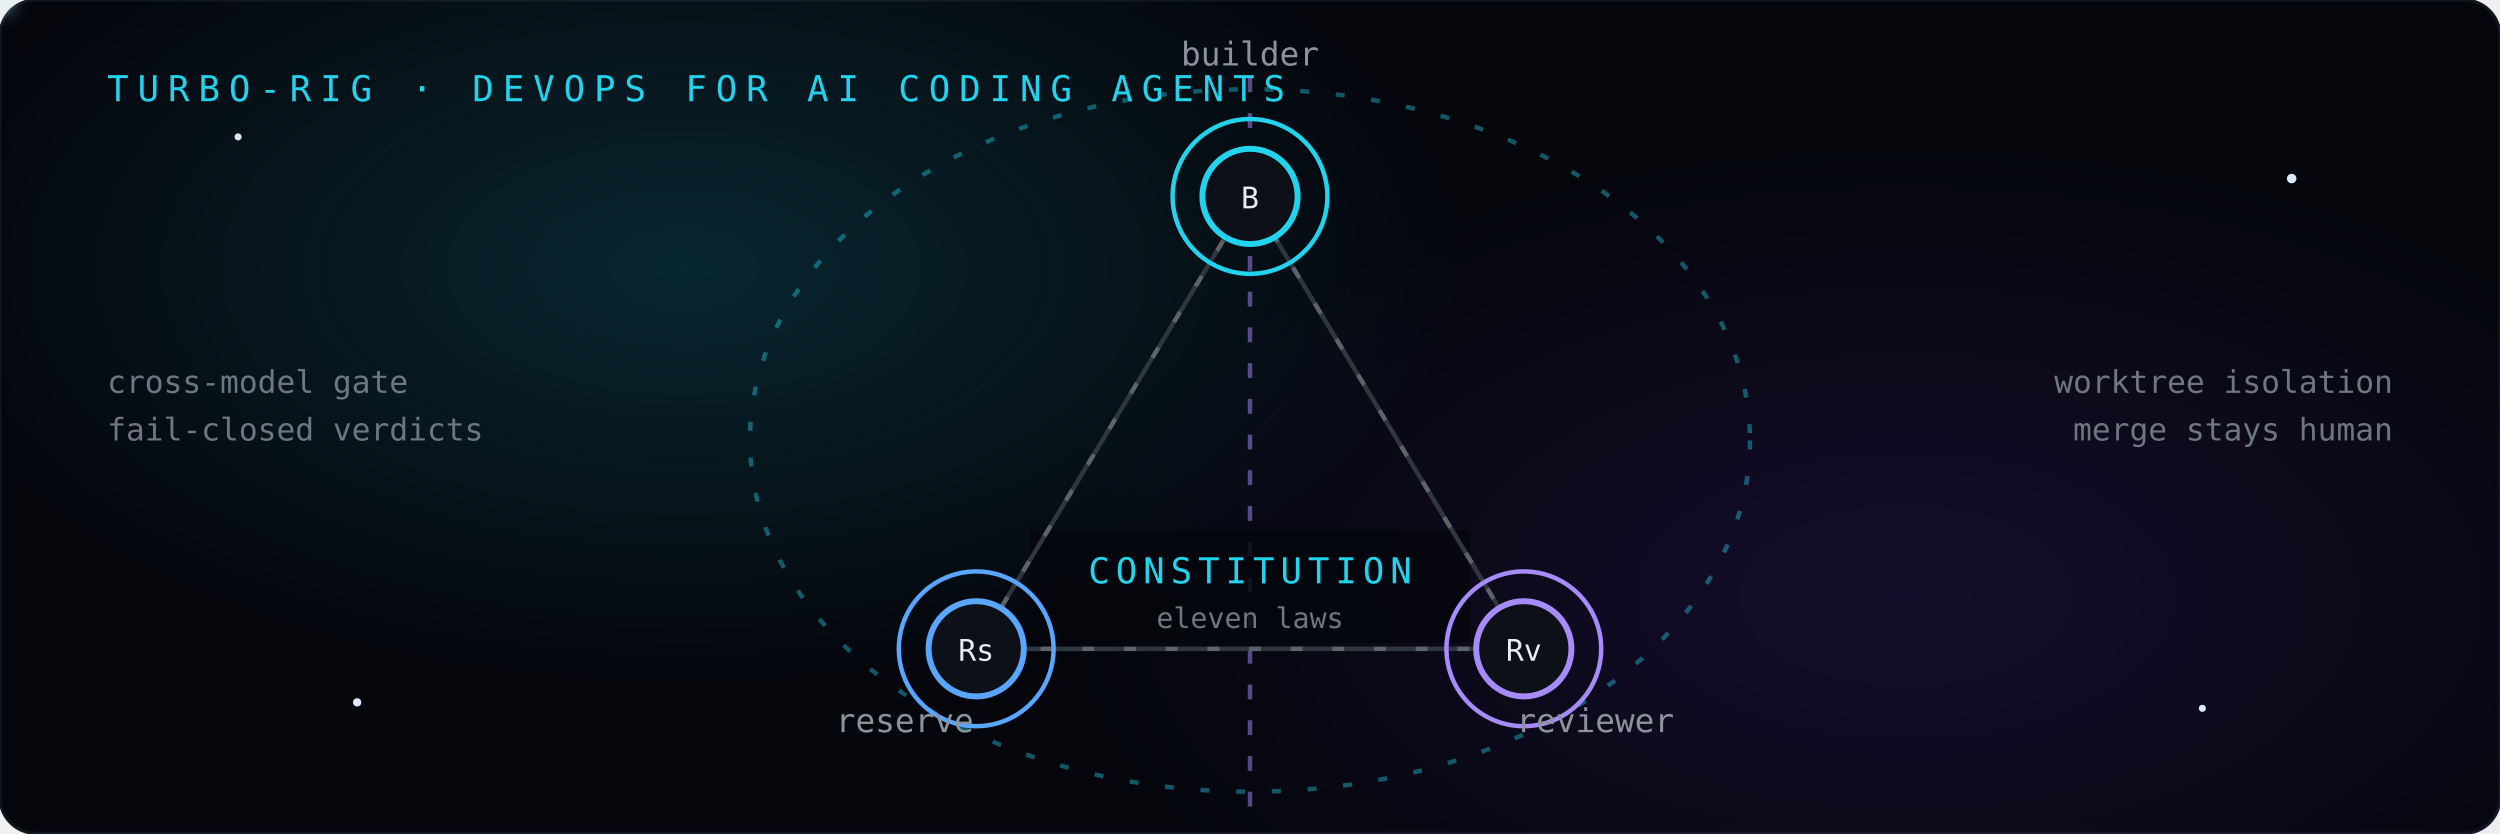
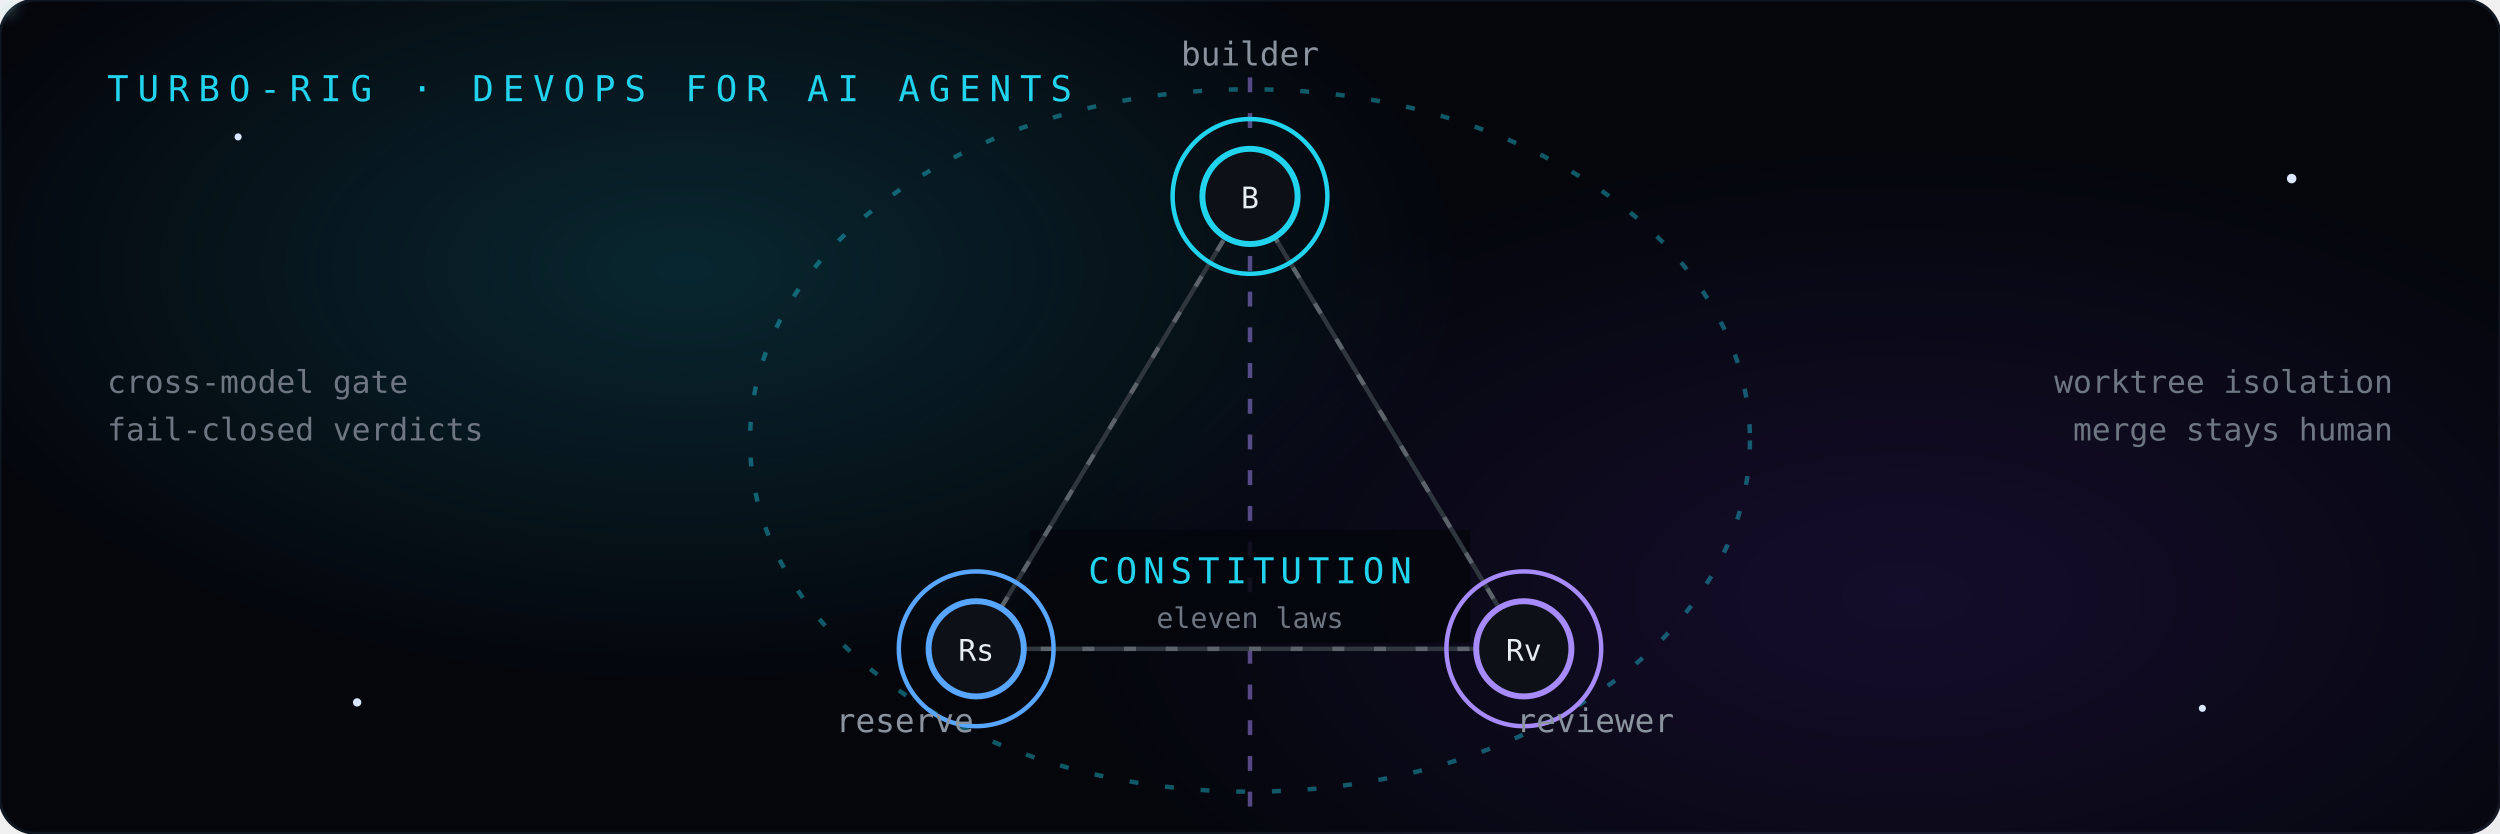
<svg xmlns="http://www.w3.org/2000/svg" width="840" height="280" viewBox="0 0 840 280" role="img" aria-label="Turbo Rig: a triangle of builder, reviewer and reserve lanes inside the loop, on a constitution spine. Cross-model review gate, fail-closed verdicts, merge stays human.">
  <defs>
    <filter id="trglow" x="-120%" y="-120%" width="340%" height="340%">
      <feGaussianBlur stdDeviation="3" />
    </filter>
    <radialGradient id="traur">
      <stop offset="0" stop-color="#22d3ee" stop-opacity="0.16" />
      <stop offset="1" stop-color="#22d3ee" stop-opacity="0" />
    </radialGradient>
    <radialGradient id="traur2">
      <stop offset="0" stop-color="#7c3aed" stop-opacity="0.14" />
      <stop offset="1" stop-color="#7c3aed" stop-opacity="0" />
    </radialGradient>
  </defs>
  <rect width="840" height="280" rx="12" fill="#04060c" stroke="#10161f" />
  <ellipse cx="230" cy="90" rx="260" ry="140" fill="url(#traur)">
    <animateTransform attributeName="transform" type="translate" values="0 0; 40 18; -24 10; 0 0" dur="24s" repeatCount="indefinite" />
  </ellipse>
  <ellipse cx="640" cy="200" rx="280" ry="150" fill="url(#traur2)">
    <animateTransform attributeName="transform" type="translate" values="0 0; -36 14; 20 -10; 0 0" dur="30s" repeatCount="indefinite" />
  </ellipse>
  <g>
    <circle cx="80" cy="46" r="1.2" fill="#dbe7ff">
      <animate attributeName="opacity" values="0.08;0.8;0.08" dur="3.2s" repeatCount="indefinite" />
    </circle>
    <circle cx="770" cy="60" r="1.6" fill="#dbe7ff">
      <animate attributeName="opacity" values="0.08;0.8;0.08" dur="2.9s" begin="-1.4s" repeatCount="indefinite" />
    </circle>
    <circle cx="740" cy="238" r="1.2" fill="#dbe7ff">
      <animate attributeName="opacity" values="0.08;0.8;0.08" dur="3.9s" begin="-2.1s" repeatCount="indefinite" />
    </circle>
    <circle cx="120" cy="236" r="1.4" fill="#dbe7ff">
      <animate attributeName="opacity" values="0.08;0.8;0.08" dur="3.5s" begin="-0.6s" repeatCount="indefinite" />
    </circle>
  </g>
-   <text x="36" y="34" font-family="ui-monospace, SFMono-Regular, Menlo, Consolas, monospace" font-size="12" letter-spacing="3" fill="#22d3ee">TURBO-RIG · DEVOPS FOR AI CODING AGENTS</text>
+   <text x="36" y="34" font-family="ui-monospace, SFMono-Regular, Menlo, Consolas, monospace" font-size="12" letter-spacing="3" fill="#22d3ee">TURBO-RIG · DEVOPS FOR AI AGENTS</text>
  <ellipse cx="420" cy="148" rx="168" ry="118" fill="none" stroke="#22d3ee" stroke-width="1.5" stroke-opacity="0.4" stroke-dasharray="3 9">
    <animate attributeName="stroke-dashoffset" from="0" to="-48" dur="6s" repeatCount="indefinite" />
  </ellipse>
  <line x1="420" y1="26" x2="420" y2="272" stroke="#a78bfa" stroke-width="1.5" stroke-opacity="0.5" stroke-dasharray="5 7">
    <animate attributeName="stroke-dashoffset" from="0" to="-24" dur="2.2s" repeatCount="indefinite" />
  </line>
  <rect x="346" y="178" width="148" height="38" fill="#04060c" opacity="0.85" />
  <path d="M420,66 L512,218 L328,218 Z" fill="none" stroke="#30363d" stroke-width="1.5" />
  <path d="M420,66 L512,218 L328,218 Z" fill="none" stroke="#e6edf3" stroke-width="1.5" stroke-opacity="0.25" stroke-dasharray="4 10">
    <animate attributeName="stroke-dashoffset" from="0" to="-28" dur="2s" repeatCount="indefinite" />
  </path>
  <circle cx="420" cy="66" r="26" fill="none" stroke="#22d3ee" stroke-width="1.5">
    <animate attributeName="opacity" values="0.08;0.7;0.08" dur="7s" begin="0s" repeatCount="indefinite" />
  </circle>
  <circle cx="512" cy="218" r="26" fill="none" stroke="#a78bfa" stroke-width="1.5">
    <animate attributeName="opacity" values="0.08;0.7;0.08" dur="7s" begin="2.33s" repeatCount="indefinite" />
  </circle>
  <circle cx="328" cy="218" r="26" fill="none" stroke="#58a6ff" stroke-width="1.5">
    <animate attributeName="opacity" values="0.08;0.7;0.08" dur="7s" begin="4.67s" repeatCount="indefinite" />
  </circle>
  <circle cx="420" cy="66" r="16" fill="#0d1117" stroke="#22d3ee" stroke-width="2" />
  <circle cx="512" cy="218" r="16" fill="#0d1117" stroke="#a78bfa" stroke-width="2" />
  <circle cx="328" cy="218" r="16" fill="#0d1117" stroke="#58a6ff" stroke-width="2" />
  <g font-family="ui-monospace, SFMono-Regular, Menlo, Consolas, monospace" font-size="10" fill="#e6edf3" text-anchor="middle">
    <text x="420" y="70">B</text>
    <text x="512" y="222">Rv</text>
    <text x="328" y="222">Rs</text>
  </g>
  <circle r="3.5" fill="#ffffff" filter="url(#trglow)">
    <animateMotion dur="7s" begin="-2.5s" repeatCount="indefinite" path="M420,66 L512,218 L328,218 Z" />
  </circle>
  <circle r="3" fill="#22d3ee" filter="url(#trglow)">
    <animateMotion dur="11s" begin="-4s" repeatCount="indefinite" path="M588,148 A 168,118 0 1,1 252,148 A 168,118 0 1,1 588,148" />
  </circle>
  <text x="420" y="196" text-anchor="middle" font-family="ui-monospace, SFMono-Regular, Menlo, Consolas, monospace" font-size="12" letter-spacing="2" fill="#22d3ee">CONSTITUTION</text>
  <text x="420" y="211" text-anchor="middle" font-family="ui-monospace, SFMono-Regular, Menlo, Consolas, monospace" font-size="9.5" fill="#6e7681">eleven laws</text>
  <g font-family="ui-monospace, SFMono-Regular, Menlo, Consolas, monospace" font-size="11" fill="#8b949e" text-anchor="middle">
    <text x="420" y="22" font-family="ui-monospace, SFMono-Regular, Menlo, Consolas, monospace" font-size="11" fill="#8b949e" text-anchor="middle">builder</text>
    <text x="536" y="246">reviewer</text>
    <text x="304" y="246">reserve</text>
  </g>
  <g font-family="ui-monospace, SFMono-Regular, Menlo, Consolas, monospace" font-size="10.5" fill="#6e7681">
    <text x="36" y="132">cross-model gate</text>
    <text x="36" y="148">fail-closed verdicts</text>
    <text x="804" y="132" text-anchor="end">worktree isolation</text>
    <text x="804" y="148" text-anchor="end">merge stays human</text>
  </g>
</svg>
